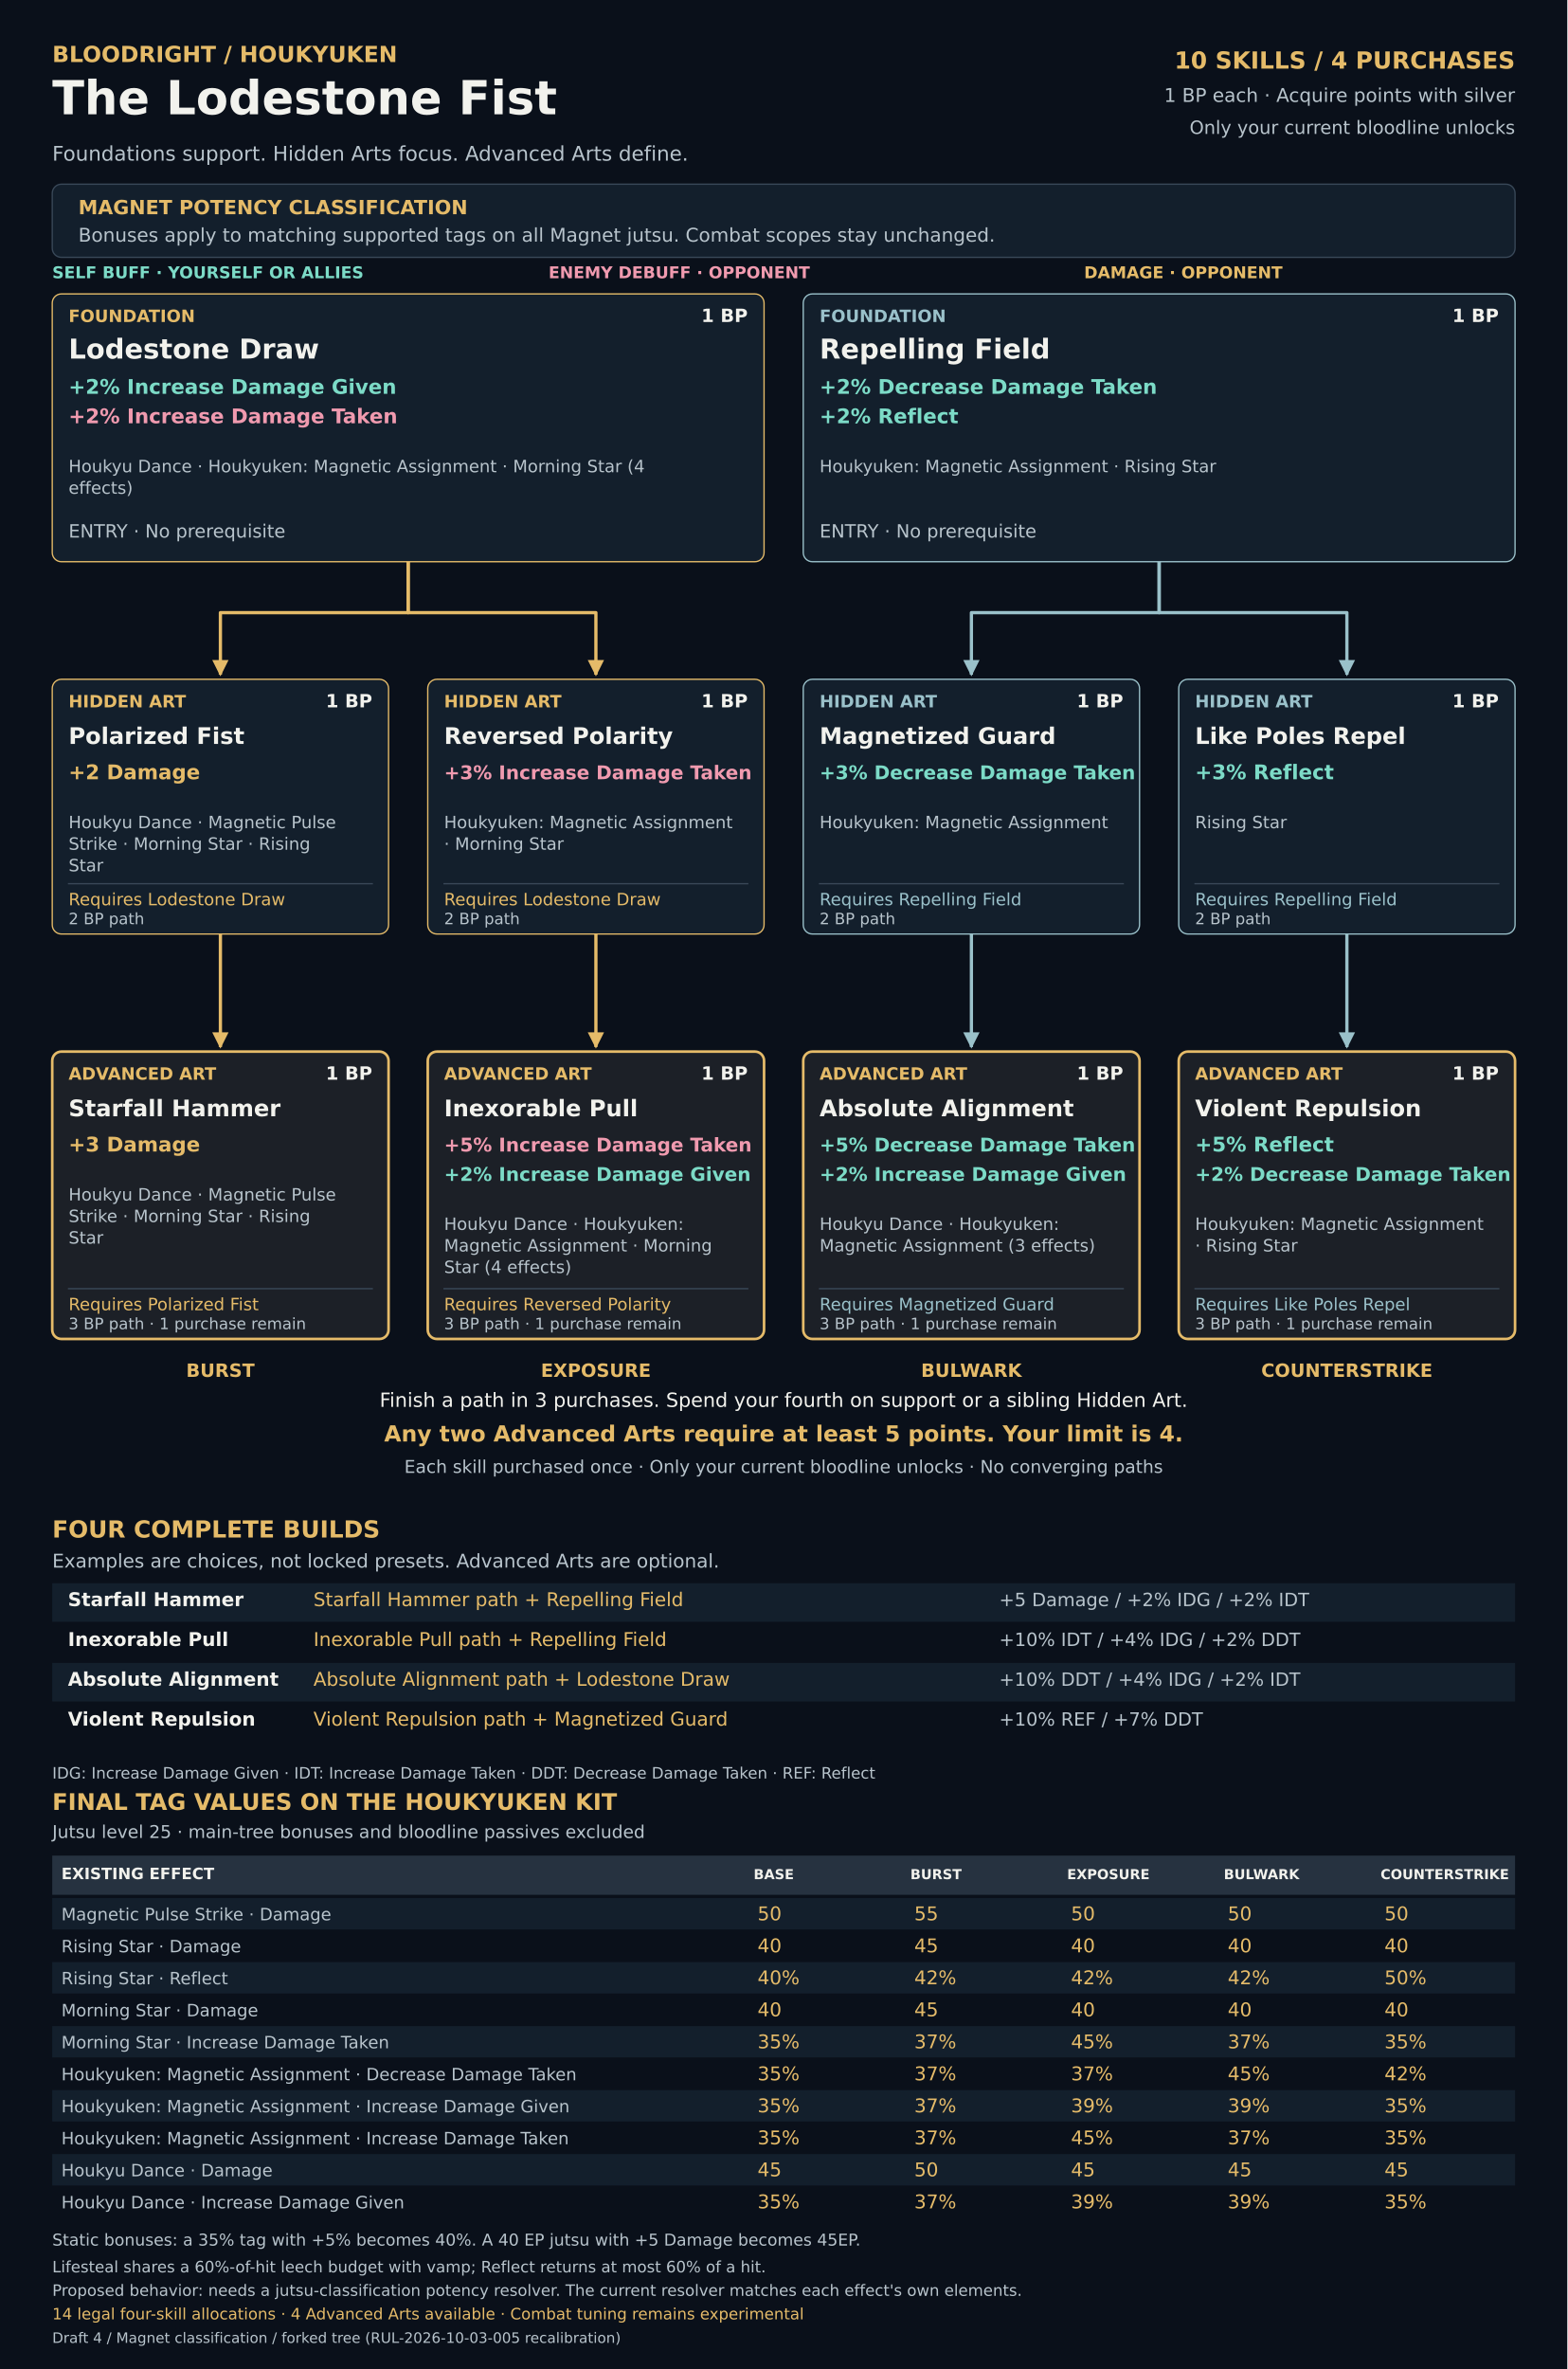
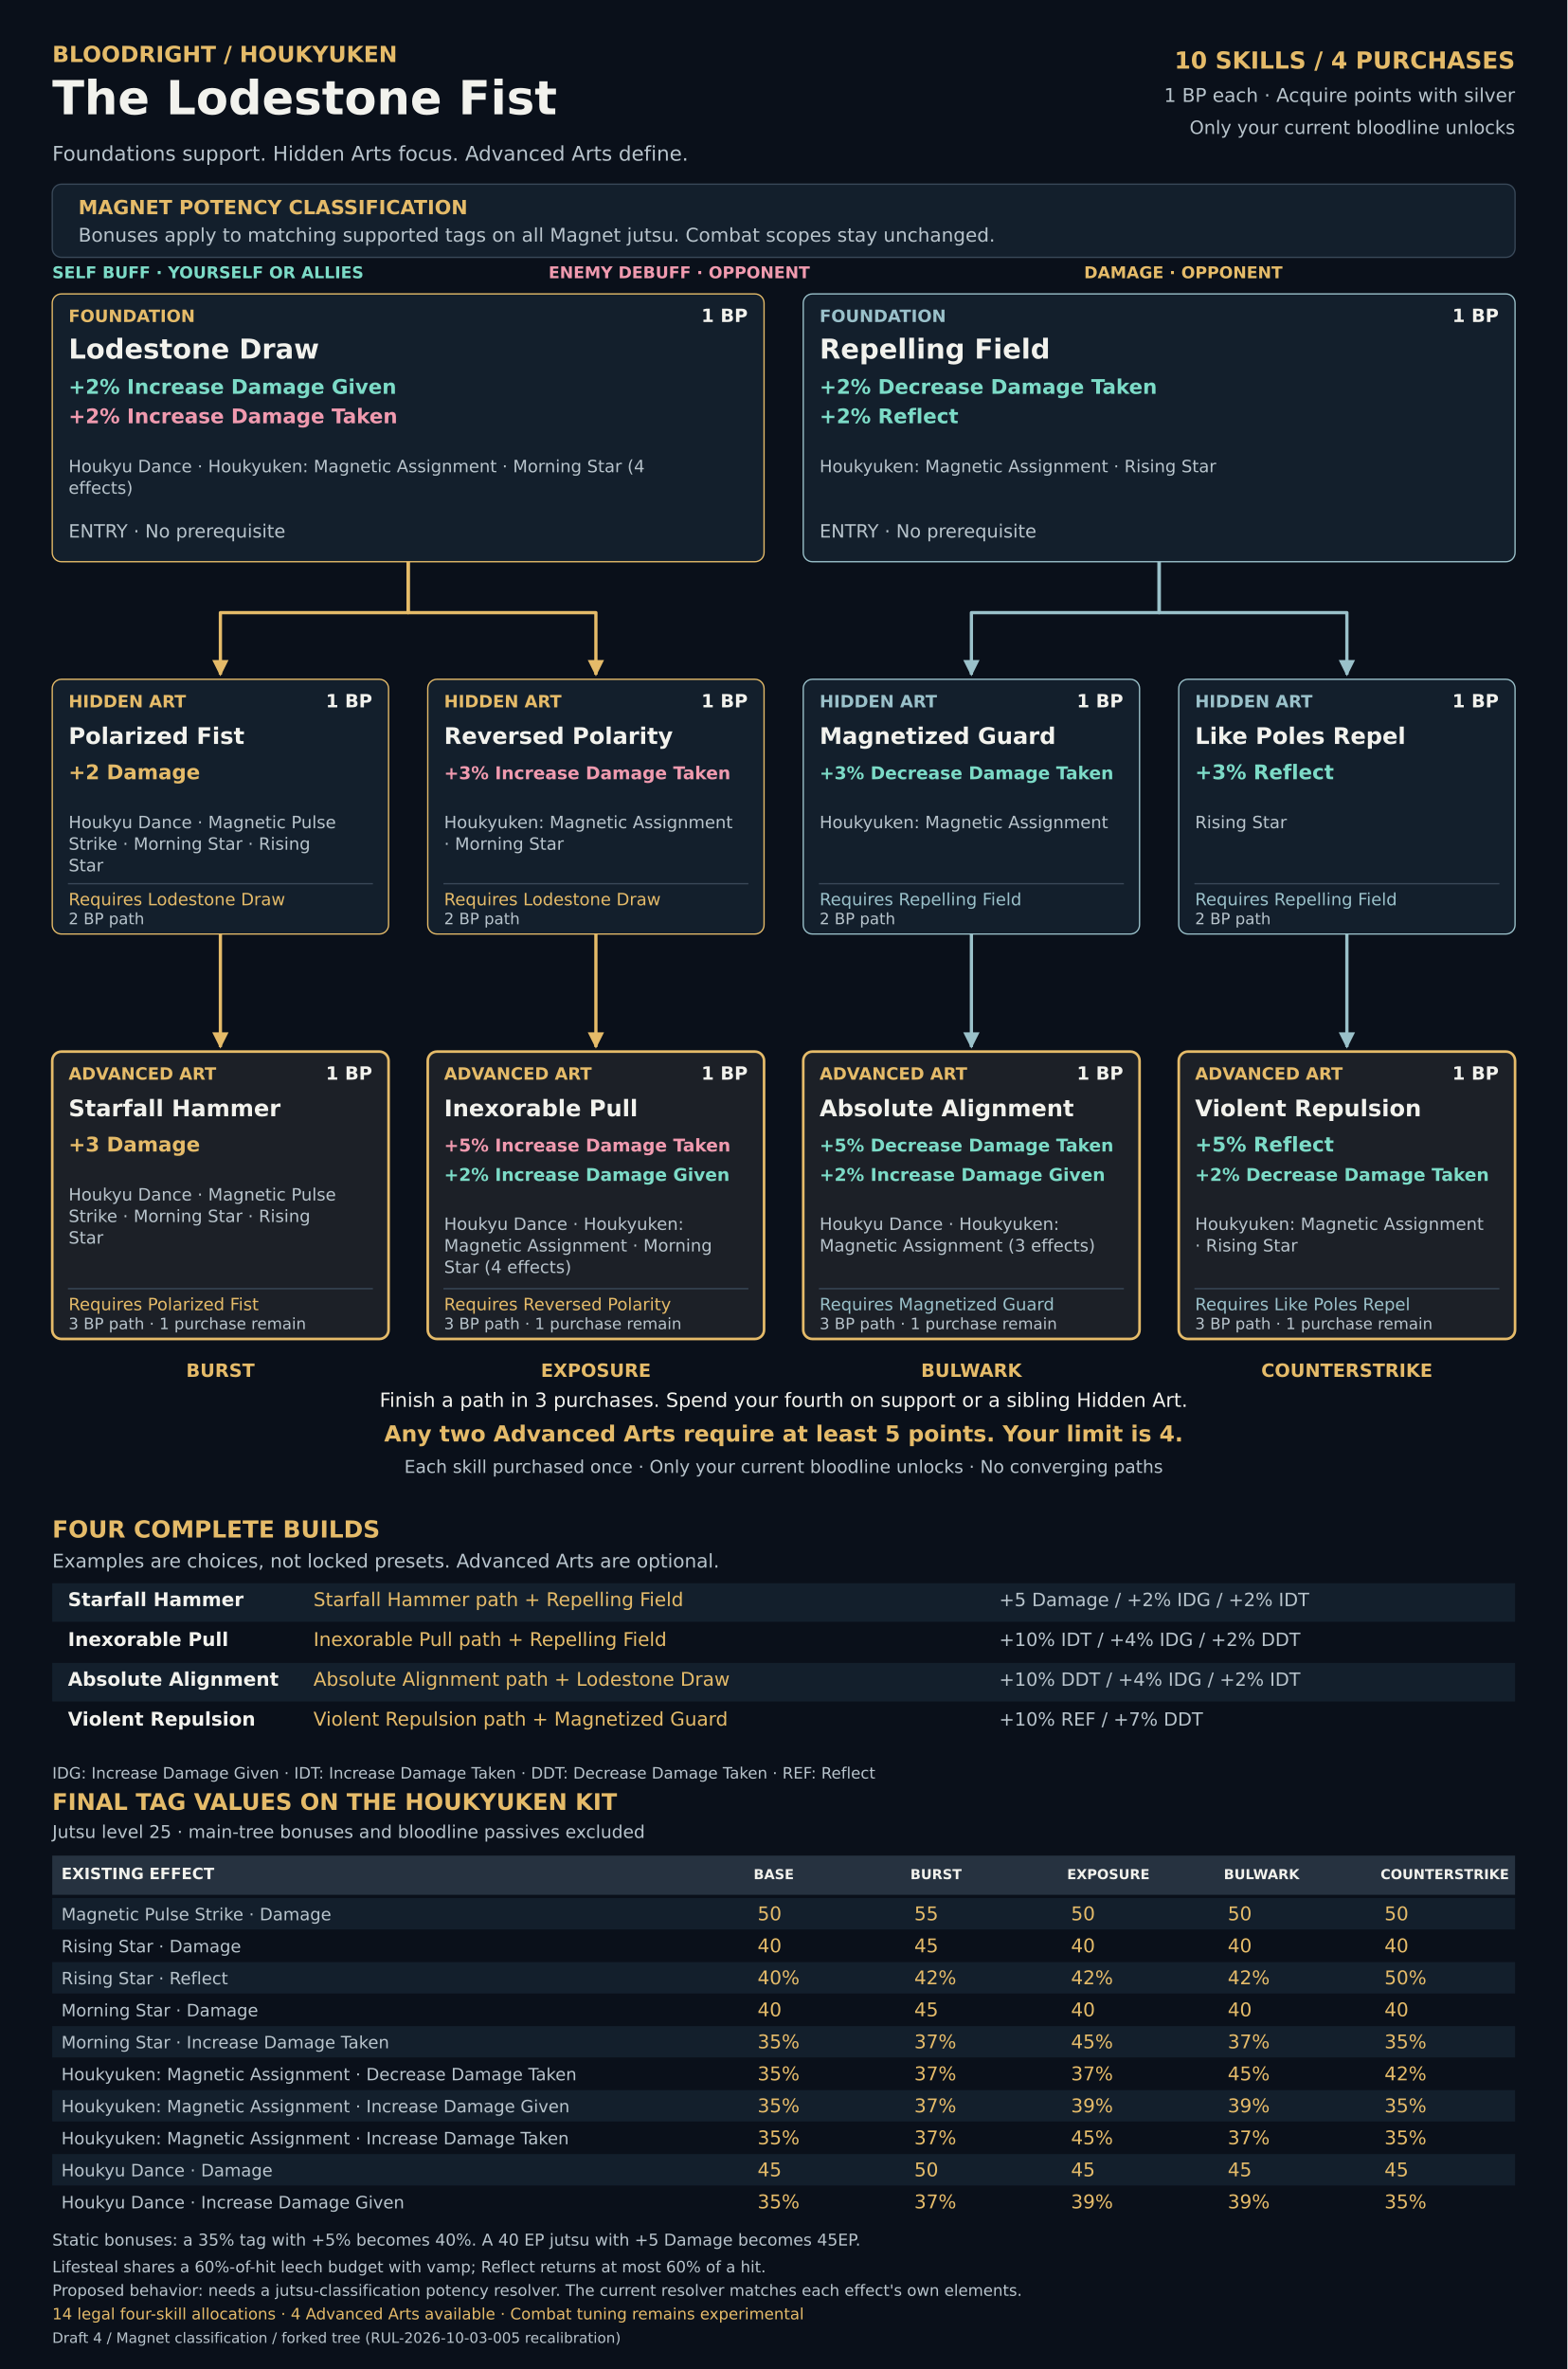
<svg xmlns="http://www.w3.org/2000/svg" width="2400" height="3627" viewBox="0 0 2400 3627" role="img" aria-labelledby="title desc">
  <defs>
    <marker id="arrow-0" viewBox="0 0 10 10" refX="9" refY="5" markerWidth="5" markerHeight="5" orient="auto">
      <path d="M0 0L10 5L0 10Z" fill="#e5bb69" />
    </marker>
    <marker id="arrow-1" viewBox="0 0 10 10" refX="9" refY="5" markerWidth="5" markerHeight="5" orient="auto">
      <path d="M0 0L10 5L0 10Z" fill="#9ac1ca" />
    </marker>
    <marker id="arrow-2" viewBox="0 0 10 10" refX="9" refY="5" markerWidth="5" markerHeight="5" orient="auto">
      <path d="M0 0L10 5L0 10Z" fill="#b8d98d" />
    </marker>
    <marker id="arrow-3" viewBox="0 0 10 10" refX="9" refY="5" markerWidth="5" markerHeight="5" orient="auto">
      <path d="M0 0L10 5L0 10Z" fill="#d9a6e0" />
    </marker>
  </defs>
  <g font-family="DejaVu Sans, sans-serif">
    <rect x="0" y="0" width="2400" height="3627" rx="0" fill="#0a101a" />
    <text x="80" y="95" font-size="34" font-weight="700" fill="#e5bb69" text-anchor="start">BLOODRIGHT / HOUKYUKEN</text>
    <text x="80" y="175" font-size="72" font-weight="700" fill="#f2f2ed" text-anchor="start">The Lodestone Fist</text>
    <text x="80" y="246" font-size="31" font-weight="400" fill="#b8c4cc" text-anchor="start">Foundations support. Hidden Arts focus. Advanced Arts define.</text>
    <text x="2320" y="105" font-size="36" font-weight="700" fill="#e5bb69" text-anchor="end">10 SKILLS  /  4 PURCHASES</text>
    <text x="2320" y="156" font-size="29" font-weight="400" fill="#b8c4cc" text-anchor="end">1 BP each · Acquire points with silver</text>
    <text x="2320" y="205" font-size="28" font-weight="400" fill="#b8c4cc" text-anchor="end">Only your current bloodline unlocks</text>
    <rect x="80" y="282" width="2240" height="112" rx="14" fill="#131f2c" stroke="#394858" stroke-width="2" />
    <text x="120" y="328" font-size="30" font-weight="700" fill="#e5bb69" text-anchor="start">MAGNET POTENCY CLASSIFICATION</text>
    <text x="120" y="370" font-size="29" font-weight="400" fill="#b8c4cc" text-anchor="start">Bonuses apply to matching supported tags on all Magnet jutsu. Combat scopes stay unchanged.</text>
    <text x="80" y="426" font-size="25" font-weight="700" fill="#7cdbc7" text-anchor="start">SELF BUFF · YOURSELF OR ALLIES</text>
    <text x="840" y="426" font-size="25" font-weight="700" fill="#f09aaf" text-anchor="start">ENEMY DEBUFF · OPPONENT</text>
    <text x="1660" y="426" font-size="25" font-weight="700" fill="#e5bb69" text-anchor="start">DAMAGE · OPPONENT</text>
    <path id="edge-02-03" data-from="02" data-to="03" d="M337.5 1430 V1603" fill="none" stroke="#e5bb69" stroke-width="5" stroke-linejoin="round" marker-end="url(#arrow-0)" />
    <path id="edge-04-05" data-from="04" data-to="05" d="M912.5 1430 V1603" fill="none" stroke="#e5bb69" stroke-width="5" stroke-linejoin="round" marker-end="url(#arrow-0)" />
    <path id="edge-01-02" data-from="01" data-to="02" d="M625 860 V938 H337.5 V1033" fill="none" stroke="#e5bb69" stroke-width="5" stroke-linejoin="round" marker-end="url(#arrow-0)" />
    <path id="edge-01-04" data-from="01" data-to="04" d="M625 860 V938 H912.5 V1033" fill="none" stroke="#e5bb69" stroke-width="5" stroke-linejoin="round" marker-end="url(#arrow-0)" />
    <path id="edge-07-08" data-from="07" data-to="08" d="M1487.5 1430 V1603" fill="none" stroke="#9ac1ca" stroke-width="5" stroke-linejoin="round" marker-end="url(#arrow-1)" />
    <path id="edge-09-10" data-from="09" data-to="10" d="M2062.5 1430 V1603" fill="none" stroke="#9ac1ca" stroke-width="5" stroke-linejoin="round" marker-end="url(#arrow-1)" />
    <path id="edge-06-07" data-from="06" data-to="07" d="M1775 860 V938 H1487.5 V1033" fill="none" stroke="#9ac1ca" stroke-width="5" stroke-linejoin="round" marker-end="url(#arrow-1)" />
    <path id="edge-06-09" data-from="06" data-to="09" d="M1775 860 V938 H2062.5 V1033" fill="none" stroke="#9ac1ca" stroke-width="5" stroke-linejoin="round" marker-end="url(#arrow-1)" />
    <g id="node-01" data-cost="1" data-prerequisites="" data-potency-classification="Magnet">
      <rect x="80" y="450" width="1090" height="410" rx="14" fill="#131f2c" stroke="#e5bb69" stroke-width="2" />
      <text x="105.0" y="493" font-size="26" font-weight="700" fill="#e5bb69" text-anchor="start">FOUNDATION</text>
      <text x="1145.0" y="493" font-size="28" font-weight="700" fill="#f2f2ed" text-anchor="end">1 BP</text>
      <text x="105.0" y="549" font-size="42" font-weight="700" fill="#f2f2ed" text-anchor="start">Lodestone Draw</text>
      <text x="105.0" y="603" font-size="31" font-weight="700" fill="#7cdbc7" text-anchor="start">+2% Increase Damage Given</text>
      <text x="105.0" y="648" font-size="31" font-weight="700" fill="#f09aaf" text-anchor="start">+2% Increase Damage Taken</text>
      <text x="105.0" y="723" font-size="26" font-weight="400" fill="#b8c4cc" text-anchor="start">Houkyu Dance · Houkyuken: Magnetic Assignment · Morning Star (4</text>
      <text x="105.0" y="756" font-size="26" font-weight="400" fill="#b8c4cc" text-anchor="start">effects)</text>
      <text x="105.0" y="823" font-size="28" font-weight="400" fill="#b8c4cc" text-anchor="start">ENTRY · No prerequisite</text>
    </g>
    <g id="node-06" data-cost="1" data-prerequisites="" data-potency-classification="Magnet">
      <rect x="1230" y="450" width="1090" height="410" rx="14" fill="#131f2c" stroke="#9ac1ca" stroke-width="2" />
      <text x="1255.0" y="493" font-size="26" font-weight="700" fill="#9ac1ca" text-anchor="start">FOUNDATION</text>
      <text x="2295.0" y="493" font-size="28" font-weight="700" fill="#f2f2ed" text-anchor="end">1 BP</text>
      <text x="1255.0" y="549" font-size="42" font-weight="700" fill="#f2f2ed" text-anchor="start">Repelling Field</text>
      <text x="1255.0" y="603" font-size="31" font-weight="700" fill="#7cdbc7" text-anchor="start">+2% Decrease Damage Taken</text>
      <text x="1255.0" y="648" font-size="31" font-weight="700" fill="#7cdbc7" text-anchor="start">+2% Reflect</text>
      <text x="1255.0" y="723" font-size="26" font-weight="400" fill="#b8c4cc" text-anchor="start">Houkyuken: Magnetic Assignment · Rising Star</text>
      <text x="1255.0" y="823" font-size="28" font-weight="400" fill="#b8c4cc" text-anchor="start">ENTRY · No prerequisite</text>
    </g>
    <g id="node-02" data-cost="1" data-prerequisites="01" data-potency-classification="Magnet">
      <rect x="80" y="1040" width="515" height="390" rx="14" fill="#131f2c" stroke="#e5bb69" stroke-width="2" />
      <text x="105.0" y="1083" font-size="26" font-weight="700" fill="#e5bb69" text-anchor="start">HIDDEN ART</text>
      <text x="570.0" y="1083" font-size="28" font-weight="700" fill="#f2f2ed" text-anchor="end">1 BP</text>
      <text x="105.0" y="1139" font-size="35" font-weight="700" fill="#f2f2ed" text-anchor="start">Polarized Fist</text>
      <text x="105.0" y="1193" font-size="31" font-weight="700" fill="#e5bb69" text-anchor="start">+2 Damage</text>
      <text x="105.0" y="1268" font-size="26" font-weight="400" fill="#b8c4cc" text-anchor="start">Houkyu Dance · Magnetic Pulse</text>
      <text x="105.0" y="1301" font-size="26" font-weight="400" fill="#b8c4cc" text-anchor="start">Strike · Morning Star · Rising</text>
      <text x="105.0" y="1334" font-size="26" font-weight="400" fill="#b8c4cc" text-anchor="start">Star</text>
      <path d="M104 1353 L571 1353" fill="none" stroke="#394858" stroke-width="2" />
      <text x="105.0" y="1386" font-size="26" font-weight="400" fill="#e5bb69" text-anchor="start">Requires Lodestone Draw</text>
      <text x="105.0" y="1415" font-size="24" font-weight="400" fill="#b8c4cc" text-anchor="start">2 BP path</text>
    </g>
    <g id="node-04" data-cost="1" data-prerequisites="01" data-potency-classification="Magnet">
      <rect x="655" y="1040" width="515" height="390" rx="14" fill="#131f2c" stroke="#e5bb69" stroke-width="2" />
      <text x="680.0" y="1083" font-size="26" font-weight="700" fill="#e5bb69" text-anchor="start">HIDDEN ART</text>
      <text x="1145.0" y="1083" font-size="28" font-weight="700" fill="#f2f2ed" text-anchor="end">1 BP</text>
      <text x="680.0" y="1139" font-size="35" font-weight="700" fill="#f2f2ed" text-anchor="start">Reversed Polarity</text>
-       <text x="680.0" y="1193" font-size="29" font-weight="700" fill="#f09aaf" text-anchor="start">+3% Increase Damage Taken</text>
+       <text x="680.0" y="1193" font-size="27" font-weight="700" fill="#f09aaf" text-anchor="start">+3% Increase Damage Taken</text>
      <text x="680.0" y="1268" font-size="26" font-weight="400" fill="#b8c4cc" text-anchor="start">Houkyuken: Magnetic Assignment</text>
      <text x="680.0" y="1301" font-size="26" font-weight="400" fill="#b8c4cc" text-anchor="start">· Morning Star</text>
      <path d="M679 1353 L1146 1353" fill="none" stroke="#394858" stroke-width="2" />
      <text x="680.0" y="1386" font-size="26" font-weight="400" fill="#e5bb69" text-anchor="start">Requires Lodestone Draw</text>
      <text x="680.0" y="1415" font-size="24" font-weight="400" fill="#b8c4cc" text-anchor="start">2 BP path</text>
    </g>
    <g id="node-07" data-cost="1" data-prerequisites="06" data-potency-classification="Magnet">
      <rect x="1230" y="1040" width="515" height="390" rx="14" fill="#131f2c" stroke="#9ac1ca" stroke-width="2" />
      <text x="1255.0" y="1083" font-size="26" font-weight="700" fill="#9ac1ca" text-anchor="start">HIDDEN ART</text>
      <text x="1720.0" y="1083" font-size="28" font-weight="700" fill="#f2f2ed" text-anchor="end">1 BP</text>
      <text x="1255.0" y="1139" font-size="35" font-weight="700" fill="#f2f2ed" text-anchor="start">Magnetized Guard</text>
-       <text x="1255.0" y="1193" font-size="29" font-weight="700" fill="#7cdbc7" text-anchor="start">+3% Decrease Damage Taken</text>
+       <text x="1255.0" y="1193" font-size="27" font-weight="700" fill="#7cdbc7" text-anchor="start">+3% Decrease Damage Taken</text>
      <text x="1255.0" y="1268" font-size="26" font-weight="400" fill="#b8c4cc" text-anchor="start">Houkyuken: Magnetic Assignment</text>
      <path d="M1254 1353 L1721 1353" fill="none" stroke="#394858" stroke-width="2" />
      <text x="1255.0" y="1386" font-size="26" font-weight="400" fill="#9ac1ca" text-anchor="start">Requires Repelling Field</text>
      <text x="1255.0" y="1415" font-size="24" font-weight="400" fill="#b8c4cc" text-anchor="start">2 BP path</text>
    </g>
    <g id="node-09" data-cost="1" data-prerequisites="06" data-potency-classification="Magnet">
      <rect x="1805" y="1040" width="515" height="390" rx="14" fill="#131f2c" stroke="#9ac1ca" stroke-width="2" />
      <text x="1830.0" y="1083" font-size="26" font-weight="700" fill="#9ac1ca" text-anchor="start">HIDDEN ART</text>
      <text x="2295.0" y="1083" font-size="28" font-weight="700" fill="#f2f2ed" text-anchor="end">1 BP</text>
      <text x="1830.0" y="1139" font-size="35" font-weight="700" fill="#f2f2ed" text-anchor="start">Like Poles Repel</text>
      <text x="1830.0" y="1193" font-size="31" font-weight="700" fill="#7cdbc7" text-anchor="start">+3% Reflect</text>
      <text x="1830.0" y="1268" font-size="26" font-weight="400" fill="#b8c4cc" text-anchor="start">Rising Star</text>
      <path d="M1829 1353 L2296 1353" fill="none" stroke="#394858" stroke-width="2" />
      <text x="1830.0" y="1386" font-size="26" font-weight="400" fill="#9ac1ca" text-anchor="start">Requires Repelling Field</text>
      <text x="1830.0" y="1415" font-size="24" font-weight="400" fill="#b8c4cc" text-anchor="start">2 BP path</text>
    </g>
    <g id="node-03" data-cost="1" data-prerequisites="02" data-potency-classification="Magnet">
      <rect x="80" y="1610" width="515" height="440" rx="14" fill="#1c2027" stroke="#e5bb69" stroke-width="4" />
      <text x="105.0" y="1653" font-size="26" font-weight="700" fill="#e5bb69" text-anchor="start">ADVANCED ART</text>
      <text x="570.0" y="1653" font-size="28" font-weight="700" fill="#f2f2ed" text-anchor="end">1 BP</text>
      <text x="105.0" y="1709" font-size="35" font-weight="700" fill="#f2f2ed" text-anchor="start">Starfall Hammer</text>
      <text x="105.0" y="1763" font-size="31" font-weight="700" fill="#e5bb69" text-anchor="start">+3 Damage</text>
      <text x="105.0" y="1838" font-size="26" font-weight="400" fill="#b8c4cc" text-anchor="start">Houkyu Dance · Magnetic Pulse</text>
      <text x="105.0" y="1871" font-size="26" font-weight="400" fill="#b8c4cc" text-anchor="start">Strike · Morning Star · Rising</text>
      <text x="105.0" y="1904" font-size="26" font-weight="400" fill="#b8c4cc" text-anchor="start">Star</text>
      <path d="M104 1973 L571 1973" fill="none" stroke="#394858" stroke-width="2" />
      <text x="105.0" y="2006" font-size="26" font-weight="400" fill="#e5bb69" text-anchor="start">Requires Polarized Fist</text>
      <text x="105.0" y="2035" font-size="24" font-weight="400" fill="#b8c4cc" text-anchor="start">3 BP path · 1 purchase remain</text>
    </g>
    <g id="node-05" data-cost="1" data-prerequisites="04" data-potency-classification="Magnet">
      <rect x="655" y="1610" width="515" height="440" rx="14" fill="#1c2027" stroke="#e5bb69" stroke-width="4" />
      <text x="680.0" y="1653" font-size="26" font-weight="700" fill="#e5bb69" text-anchor="start">ADVANCED ART</text>
      <text x="1145.0" y="1653" font-size="28" font-weight="700" fill="#f2f2ed" text-anchor="end">1 BP</text>
      <text x="680.0" y="1709" font-size="35" font-weight="700" fill="#f2f2ed" text-anchor="start">Inexorable Pull</text>
-       <text x="680.0" y="1763" font-size="29" font-weight="700" fill="#f09aaf" text-anchor="start">+5% Increase Damage Taken</text>
-       <text x="680.0" y="1808" font-size="29" font-weight="700" fill="#7cdbc7" text-anchor="start">+2% Increase Damage Given</text>
+       <text x="680.0" y="1763" font-size="27" font-weight="700" fill="#f09aaf" text-anchor="start">+5% Increase Damage Taken</text>
+       <text x="680.0" y="1808" font-size="27" font-weight="700" fill="#7cdbc7" text-anchor="start">+2% Increase Damage Given</text>
      <text x="680.0" y="1883" font-size="26" font-weight="400" fill="#b8c4cc" text-anchor="start">Houkyu Dance · Houkyuken:</text>
      <text x="680.0" y="1916" font-size="26" font-weight="400" fill="#b8c4cc" text-anchor="start">Magnetic Assignment · Morning</text>
      <text x="680.0" y="1949" font-size="26" font-weight="400" fill="#b8c4cc" text-anchor="start">Star (4 effects)</text>
      <path d="M679 1973 L1146 1973" fill="none" stroke="#394858" stroke-width="2" />
      <text x="680.0" y="2006" font-size="26" font-weight="400" fill="#e5bb69" text-anchor="start">Requires Reversed Polarity</text>
      <text x="680.0" y="2035" font-size="24" font-weight="400" fill="#b8c4cc" text-anchor="start">3 BP path · 1 purchase remain</text>
    </g>
    <g id="node-08" data-cost="1" data-prerequisites="07" data-potency-classification="Magnet">
      <rect x="1230" y="1610" width="515" height="440" rx="14" fill="#1c2027" stroke="#e5bb69" stroke-width="4" />
      <text x="1255.0" y="1653" font-size="26" font-weight="700" fill="#e5bb69" text-anchor="start">ADVANCED ART</text>
      <text x="1720.0" y="1653" font-size="28" font-weight="700" fill="#f2f2ed" text-anchor="end">1 BP</text>
      <text x="1255.0" y="1709" font-size="35" font-weight="700" fill="#f2f2ed" text-anchor="start">Absolute Alignment</text>
-       <text x="1255.0" y="1763" font-size="29" font-weight="700" fill="#7cdbc7" text-anchor="start">+5% Decrease Damage Taken</text>
-       <text x="1255.0" y="1808" font-size="29" font-weight="700" fill="#7cdbc7" text-anchor="start">+2% Increase Damage Given</text>
+       <text x="1255.0" y="1763" font-size="27" font-weight="700" fill="#7cdbc7" text-anchor="start">+5% Decrease Damage Taken</text>
+       <text x="1255.0" y="1808" font-size="27" font-weight="700" fill="#7cdbc7" text-anchor="start">+2% Increase Damage Given</text>
      <text x="1255.0" y="1883" font-size="26" font-weight="400" fill="#b8c4cc" text-anchor="start">Houkyu Dance · Houkyuken:</text>
      <text x="1255.0" y="1916" font-size="26" font-weight="400" fill="#b8c4cc" text-anchor="start">Magnetic Assignment (3 effects)</text>
      <path d="M1254 1973 L1721 1973" fill="none" stroke="#394858" stroke-width="2" />
      <text x="1255.0" y="2006" font-size="26" font-weight="400" fill="#9ac1ca" text-anchor="start">Requires Magnetized Guard</text>
      <text x="1255.0" y="2035" font-size="24" font-weight="400" fill="#b8c4cc" text-anchor="start">3 BP path · 1 purchase remain</text>
    </g>
    <g id="node-10" data-cost="1" data-prerequisites="09" data-potency-classification="Magnet">
      <rect x="1805" y="1610" width="515" height="440" rx="14" fill="#1c2027" stroke="#e5bb69" stroke-width="4" />
      <text x="1830.0" y="1653" font-size="26" font-weight="700" fill="#e5bb69" text-anchor="start">ADVANCED ART</text>
      <text x="2295.0" y="1653" font-size="28" font-weight="700" fill="#f2f2ed" text-anchor="end">1 BP</text>
      <text x="1830.0" y="1709" font-size="35" font-weight="700" fill="#f2f2ed" text-anchor="start">Violent Repulsion</text>
      <text x="1830.0" y="1763" font-size="31" font-weight="700" fill="#7cdbc7" text-anchor="start">+5% Reflect</text>
-       <text x="1830.0" y="1808" font-size="29" font-weight="700" fill="#7cdbc7" text-anchor="start">+2% Decrease Damage Taken</text>
+       <text x="1830.0" y="1808" font-size="27" font-weight="700" fill="#7cdbc7" text-anchor="start">+2% Decrease Damage Taken</text>
      <text x="1830.0" y="1883" font-size="26" font-weight="400" fill="#b8c4cc" text-anchor="start">Houkyuken: Magnetic Assignment</text>
      <text x="1830.0" y="1916" font-size="26" font-weight="400" fill="#b8c4cc" text-anchor="start">· Rising Star</text>
      <path d="M1829 1973 L2296 1973" fill="none" stroke="#394858" stroke-width="2" />
      <text x="1830.0" y="2006" font-size="26" font-weight="400" fill="#9ac1ca" text-anchor="start">Requires Like Poles Repel</text>
      <text x="1830.0" y="2035" font-size="24" font-weight="400" fill="#b8c4cc" text-anchor="start">3 BP path · 1 purchase remain</text>
    </g>
    <text x="337.5" y="2108" font-size="28" font-weight="700" fill="#e5bb69" text-anchor="middle">BURST</text>
    <text x="912.5" y="2108" font-size="28" font-weight="700" fill="#e5bb69" text-anchor="middle">EXPOSURE</text>
    <text x="1487.5" y="2108" font-size="28" font-weight="700" fill="#e5bb69" text-anchor="middle">BULWARK</text>
    <text x="2062.5" y="2108" font-size="28" font-weight="700" fill="#e5bb69" text-anchor="middle">COUNTERSTRIKE</text>
    <text x="1200.0" y="2154" font-size="30" font-weight="400" fill="#f2f2ed" text-anchor="middle">Finish a path in 3 purchases. Spend your fourth on support or a sibling Hidden Art.</text>
    <text x="1200.0" y="2207" font-size="34" font-weight="700" fill="#e5bb69" text-anchor="middle">Any two Advanced Arts require at least 5 points. Your limit is 4.</text>
    <text x="1200.0" y="2255" font-size="27" font-weight="400" fill="#b8c4cc" text-anchor="middle">Each skill purchased once · Only your current bloodline unlocks · No converging paths</text>
    <text x="80" y="2354" font-size="36" font-weight="700" fill="#e5bb69" text-anchor="start">FOUR COMPLETE BUILDS</text>
    <text x="80" y="2400" font-size="29" font-weight="400" fill="#b8c4cc" text-anchor="start">Examples are choices, not locked presets. Advanced Arts are optional.</text>
    <rect x="80" y="2424" width="2240" height="59" rx="0" fill="#131f2c" />
    <text x="104" y="2459" font-size="29" font-weight="700" fill="#f2f2ed" text-anchor="start">Starfall Hammer</text>
    <text x="480" y="2459" font-size="29" font-weight="400" fill="#e5bb69" text-anchor="start">Starfall Hammer path + Repelling Field</text>
    <text x="1530" y="2459" font-size="28" font-weight="400" fill="#b8c4cc" text-anchor="start">+5 Damage / +2% IDG / +2% IDT</text>
    <rect x="80" y="2485" width="2240" height="59" rx="0" fill="#0a101a" />
    <text x="104" y="2520" font-size="29" font-weight="700" fill="#f2f2ed" text-anchor="start">Inexorable Pull</text>
    <text x="480" y="2520" font-size="29" font-weight="400" fill="#e5bb69" text-anchor="start">Inexorable Pull path + Repelling Field</text>
    <text x="1530" y="2520" font-size="28" font-weight="400" fill="#b8c4cc" text-anchor="start">+10% IDT / +4% IDG / +2% DDT</text>
    <rect x="80" y="2546" width="2240" height="59" rx="0" fill="#131f2c" />
    <text x="104" y="2581" font-size="29" font-weight="700" fill="#f2f2ed" text-anchor="start">Absolute Alignment</text>
    <text x="480" y="2581" font-size="29" font-weight="400" fill="#e5bb69" text-anchor="start">Absolute Alignment path + Lodestone Draw</text>
    <text x="1530" y="2581" font-size="28" font-weight="400" fill="#b8c4cc" text-anchor="start">+10% DDT / +4% IDG / +2% IDT</text>
    <rect x="80" y="2607" width="2240" height="59" rx="0" fill="#0a101a" />
    <text x="104" y="2642" font-size="29" font-weight="700" fill="#f2f2ed" text-anchor="start">Violent Repulsion</text>
    <text x="480" y="2642" font-size="29" font-weight="400" fill="#e5bb69" text-anchor="start">Violent Repulsion path + Magnetized Guard</text>
    <text x="1530" y="2642" font-size="28" font-weight="400" fill="#b8c4cc" text-anchor="start">+10% REF / +7% DDT</text>
    <text x="80" y="2723" font-size="24" font-weight="400" fill="#b8c4cc" text-anchor="start">IDG: Increase Damage Given · IDT: Increase Damage Taken · DDT: Decrease Damage Taken · REF: Reflect</text>
    <text x="80" y="2771" font-size="35" font-weight="700" fill="#e5bb69" text-anchor="start">FINAL TAG VALUES ON THE HOUKYUKEN KIT</text>
    <text x="80" y="2814" font-size="27" font-weight="400" fill="#b8c4cc" text-anchor="start">Jutsu level 25 · main-tree bonuses and bloodline passives excluded</text>
    <rect x="80" y="2841" width="2240" height="60" rx="0" fill="#263240" />
    <text x="94" y="2877" font-size="24" font-weight="700" fill="#f2f2ed" text-anchor="start">EXISTING EFFECT</text>
    <text x="1154.0" y="2877" font-size="21" font-weight="700" fill="#f2f2ed" text-anchor="start">BASE</text>
    <text x="1394.0" y="2877" font-size="21" font-weight="700" fill="#f2f2ed" text-anchor="start">BURST</text>
    <text x="1634.0" y="2877" font-size="21" font-weight="700" fill="#f2f2ed" text-anchor="start">EXPOSURE</text>
    <text x="1874.0" y="2877" font-size="21" font-weight="700" fill="#f2f2ed" text-anchor="start">BULWARK</text>
    <text x="2114.0" y="2877" font-size="21" font-weight="700" fill="#f2f2ed" text-anchor="start">COUNTERSTRIKE</text>
    <rect x="80" y="2906" width="2240" height="48" rx="0" fill="#131f2c" />
    <text x="94" y="2940" font-size="26" font-weight="400" fill="#b8c4cc" text-anchor="start">Magnetic Pulse Strike · Damage</text>
    <text x="1160.0" y="2940" font-size="29" font-weight="400" fill="#e5bb69" text-anchor="start">50</text>
    <text x="1400.0" y="2940" font-size="29" font-weight="400" fill="#e5bb69" text-anchor="start">55</text>
    <text x="1640.0" y="2940" font-size="29" font-weight="400" fill="#e5bb69" text-anchor="start">50</text>
    <text x="1880.0" y="2940" font-size="29" font-weight="400" fill="#e5bb69" text-anchor="start">50</text>
    <text x="2120.0" y="2940" font-size="29" font-weight="400" fill="#e5bb69" text-anchor="start">50</text>
    <text x="94" y="2989" font-size="26" font-weight="400" fill="#b8c4cc" text-anchor="start">Rising Star · Damage</text>
    <text x="1160.0" y="2989" font-size="29" font-weight="400" fill="#e5bb69" text-anchor="start">40</text>
    <text x="1400.0" y="2989" font-size="29" font-weight="400" fill="#e5bb69" text-anchor="start">45</text>
    <text x="1640.0" y="2989" font-size="29" font-weight="400" fill="#e5bb69" text-anchor="start">40</text>
    <text x="1880.0" y="2989" font-size="29" font-weight="400" fill="#e5bb69" text-anchor="start">40</text>
    <text x="2120.0" y="2989" font-size="29" font-weight="400" fill="#e5bb69" text-anchor="start">40</text>
    <rect x="80" y="3004" width="2240" height="48" rx="0" fill="#131f2c" />
    <text x="94" y="3038" font-size="26" font-weight="400" fill="#b8c4cc" text-anchor="start">Rising Star · Reflect</text>
    <text x="1160.0" y="3038" font-size="29" font-weight="400" fill="#e5bb69" text-anchor="start">40%</text>
    <text x="1400.0" y="3038" font-size="29" font-weight="400" fill="#e5bb69" text-anchor="start">42%</text>
    <text x="1640.0" y="3038" font-size="29" font-weight="400" fill="#e5bb69" text-anchor="start">42%</text>
    <text x="1880.0" y="3038" font-size="29" font-weight="400" fill="#e5bb69" text-anchor="start">42%</text>
    <text x="2120.0" y="3038" font-size="29" font-weight="400" fill="#e5bb69" text-anchor="start">50%</text>
    <text x="94" y="3087" font-size="26" font-weight="400" fill="#b8c4cc" text-anchor="start">Morning Star · Damage</text>
    <text x="1160.0" y="3087" font-size="29" font-weight="400" fill="#e5bb69" text-anchor="start">40</text>
    <text x="1400.0" y="3087" font-size="29" font-weight="400" fill="#e5bb69" text-anchor="start">45</text>
    <text x="1640.0" y="3087" font-size="29" font-weight="400" fill="#e5bb69" text-anchor="start">40</text>
    <text x="1880.0" y="3087" font-size="29" font-weight="400" fill="#e5bb69" text-anchor="start">40</text>
    <text x="2120.0" y="3087" font-size="29" font-weight="400" fill="#e5bb69" text-anchor="start">40</text>
    <rect x="80" y="3102" width="2240" height="48" rx="0" fill="#131f2c" />
    <text x="94" y="3136" font-size="26" font-weight="400" fill="#b8c4cc" text-anchor="start">Morning Star · Increase Damage Taken</text>
    <text x="1160.0" y="3136" font-size="29" font-weight="400" fill="#e5bb69" text-anchor="start">35%</text>
    <text x="1400.0" y="3136" font-size="29" font-weight="400" fill="#e5bb69" text-anchor="start">37%</text>
    <text x="1640.0" y="3136" font-size="29" font-weight="400" fill="#e5bb69" text-anchor="start">45%</text>
    <text x="1880.0" y="3136" font-size="29" font-weight="400" fill="#e5bb69" text-anchor="start">37%</text>
    <text x="2120.0" y="3136" font-size="29" font-weight="400" fill="#e5bb69" text-anchor="start">35%</text>
    <text x="94" y="3185" font-size="26" font-weight="400" fill="#b8c4cc" text-anchor="start">Houkyuken: Magnetic Assignment · Decrease Damage Taken</text>
    <text x="1160.0" y="3185" font-size="29" font-weight="400" fill="#e5bb69" text-anchor="start">35%</text>
    <text x="1400.0" y="3185" font-size="29" font-weight="400" fill="#e5bb69" text-anchor="start">37%</text>
    <text x="1640.0" y="3185" font-size="29" font-weight="400" fill="#e5bb69" text-anchor="start">37%</text>
    <text x="1880.0" y="3185" font-size="29" font-weight="400" fill="#e5bb69" text-anchor="start">45%</text>
    <text x="2120.0" y="3185" font-size="29" font-weight="400" fill="#e5bb69" text-anchor="start">42%</text>
    <rect x="80" y="3200" width="2240" height="48" rx="0" fill="#131f2c" />
    <text x="94" y="3234" font-size="26" font-weight="400" fill="#b8c4cc" text-anchor="start">Houkyuken: Magnetic Assignment · Increase Damage Given</text>
    <text x="1160.0" y="3234" font-size="29" font-weight="400" fill="#e5bb69" text-anchor="start">35%</text>
    <text x="1400.0" y="3234" font-size="29" font-weight="400" fill="#e5bb69" text-anchor="start">37%</text>
    <text x="1640.0" y="3234" font-size="29" font-weight="400" fill="#e5bb69" text-anchor="start">39%</text>
    <text x="1880.0" y="3234" font-size="29" font-weight="400" fill="#e5bb69" text-anchor="start">39%</text>
    <text x="2120.0" y="3234" font-size="29" font-weight="400" fill="#e5bb69" text-anchor="start">35%</text>
    <text x="94" y="3283" font-size="26" font-weight="400" fill="#b8c4cc" text-anchor="start">Houkyuken: Magnetic Assignment · Increase Damage Taken</text>
    <text x="1160.0" y="3283" font-size="29" font-weight="400" fill="#e5bb69" text-anchor="start">35%</text>
    <text x="1400.0" y="3283" font-size="29" font-weight="400" fill="#e5bb69" text-anchor="start">37%</text>
    <text x="1640.0" y="3283" font-size="29" font-weight="400" fill="#e5bb69" text-anchor="start">45%</text>
    <text x="1880.0" y="3283" font-size="29" font-weight="400" fill="#e5bb69" text-anchor="start">37%</text>
    <text x="2120.0" y="3283" font-size="29" font-weight="400" fill="#e5bb69" text-anchor="start">35%</text>
    <rect x="80" y="3298" width="2240" height="48" rx="0" fill="#131f2c" />
    <text x="94" y="3332" font-size="26" font-weight="400" fill="#b8c4cc" text-anchor="start">Houkyu Dance · Damage</text>
    <text x="1160.0" y="3332" font-size="29" font-weight="400" fill="#e5bb69" text-anchor="start">45</text>
    <text x="1400.0" y="3332" font-size="29" font-weight="400" fill="#e5bb69" text-anchor="start">50</text>
    <text x="1640.0" y="3332" font-size="29" font-weight="400" fill="#e5bb69" text-anchor="start">45</text>
    <text x="1880.0" y="3332" font-size="29" font-weight="400" fill="#e5bb69" text-anchor="start">45</text>
    <text x="2120.0" y="3332" font-size="29" font-weight="400" fill="#e5bb69" text-anchor="start">45</text>
    <text x="94" y="3381" font-size="26" font-weight="400" fill="#b8c4cc" text-anchor="start">Houkyu Dance · Increase Damage Given</text>
    <text x="1160.0" y="3381" font-size="29" font-weight="400" fill="#e5bb69" text-anchor="start">35%</text>
    <text x="1400.0" y="3381" font-size="29" font-weight="400" fill="#e5bb69" text-anchor="start">37%</text>
    <text x="1640.0" y="3381" font-size="29" font-weight="400" fill="#e5bb69" text-anchor="start">39%</text>
    <text x="1880.0" y="3381" font-size="29" font-weight="400" fill="#e5bb69" text-anchor="start">39%</text>
    <text x="2120.0" y="3381" font-size="29" font-weight="400" fill="#e5bb69" text-anchor="start">35%</text>
    <text x="80" y="3438" font-size="25" font-weight="400" fill="#b8c4cc" text-anchor="start">Static bonuses: a 35% tag with +5% becomes 40%. A 40 EP jutsu with +5 Damage becomes 45EP.</text>
    <text x="80" y="3479" font-size="24" font-weight="400" fill="#b8c4cc" text-anchor="start">Lifesteal shares a 60%-of-hit leech budget with vamp; Reflect returns at most 60% of a hit.</text>
    <text x="80" y="3515" font-size="24" font-weight="400" fill="#b8c4cc" text-anchor="start">Proposed behavior: needs a jutsu-classification potency resolver. The current resolver matches each effect's own elements.</text>
    <text x="80" y="3551" font-size="24" font-weight="400" fill="#e5bb69" text-anchor="start">14 legal four-skill allocations · 4 Advanced Arts available · Combat tuning remains experimental</text>
    <text x="80" y="3587" font-size="22" font-weight="400" fill="#b8c4cc" text-anchor="start">Draft 4 / Magnet classification / forked tree (RUL-2026-10-03-005 recalibration)</text>
  </g>
</svg>
